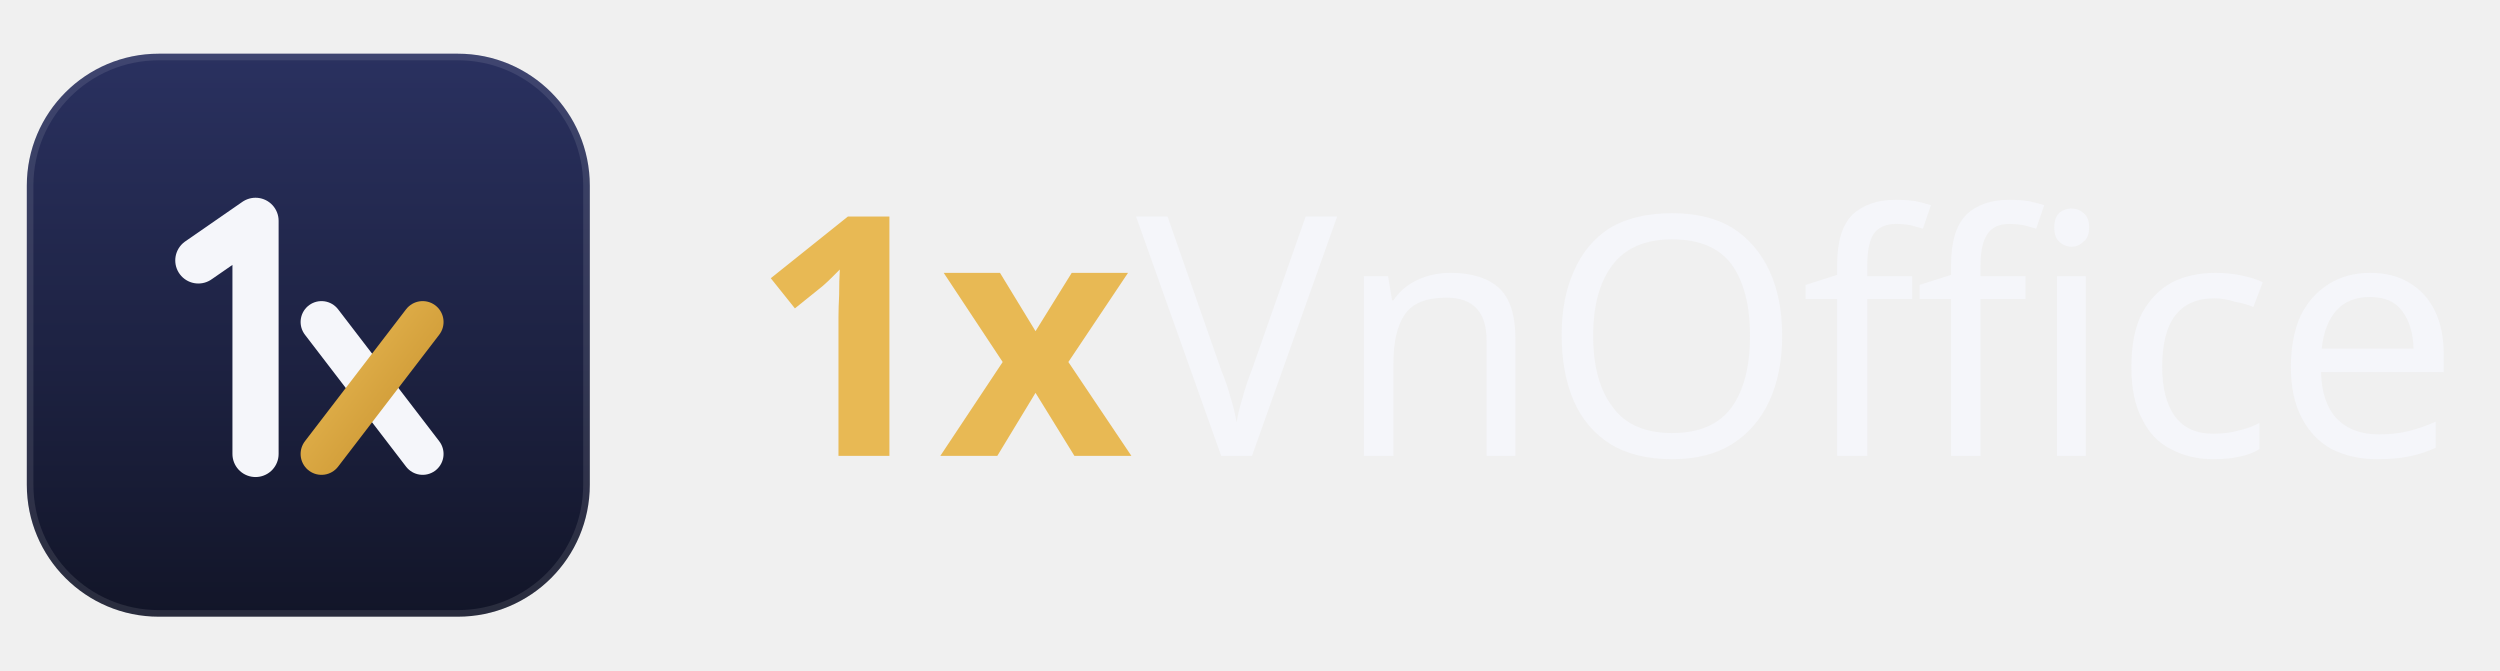
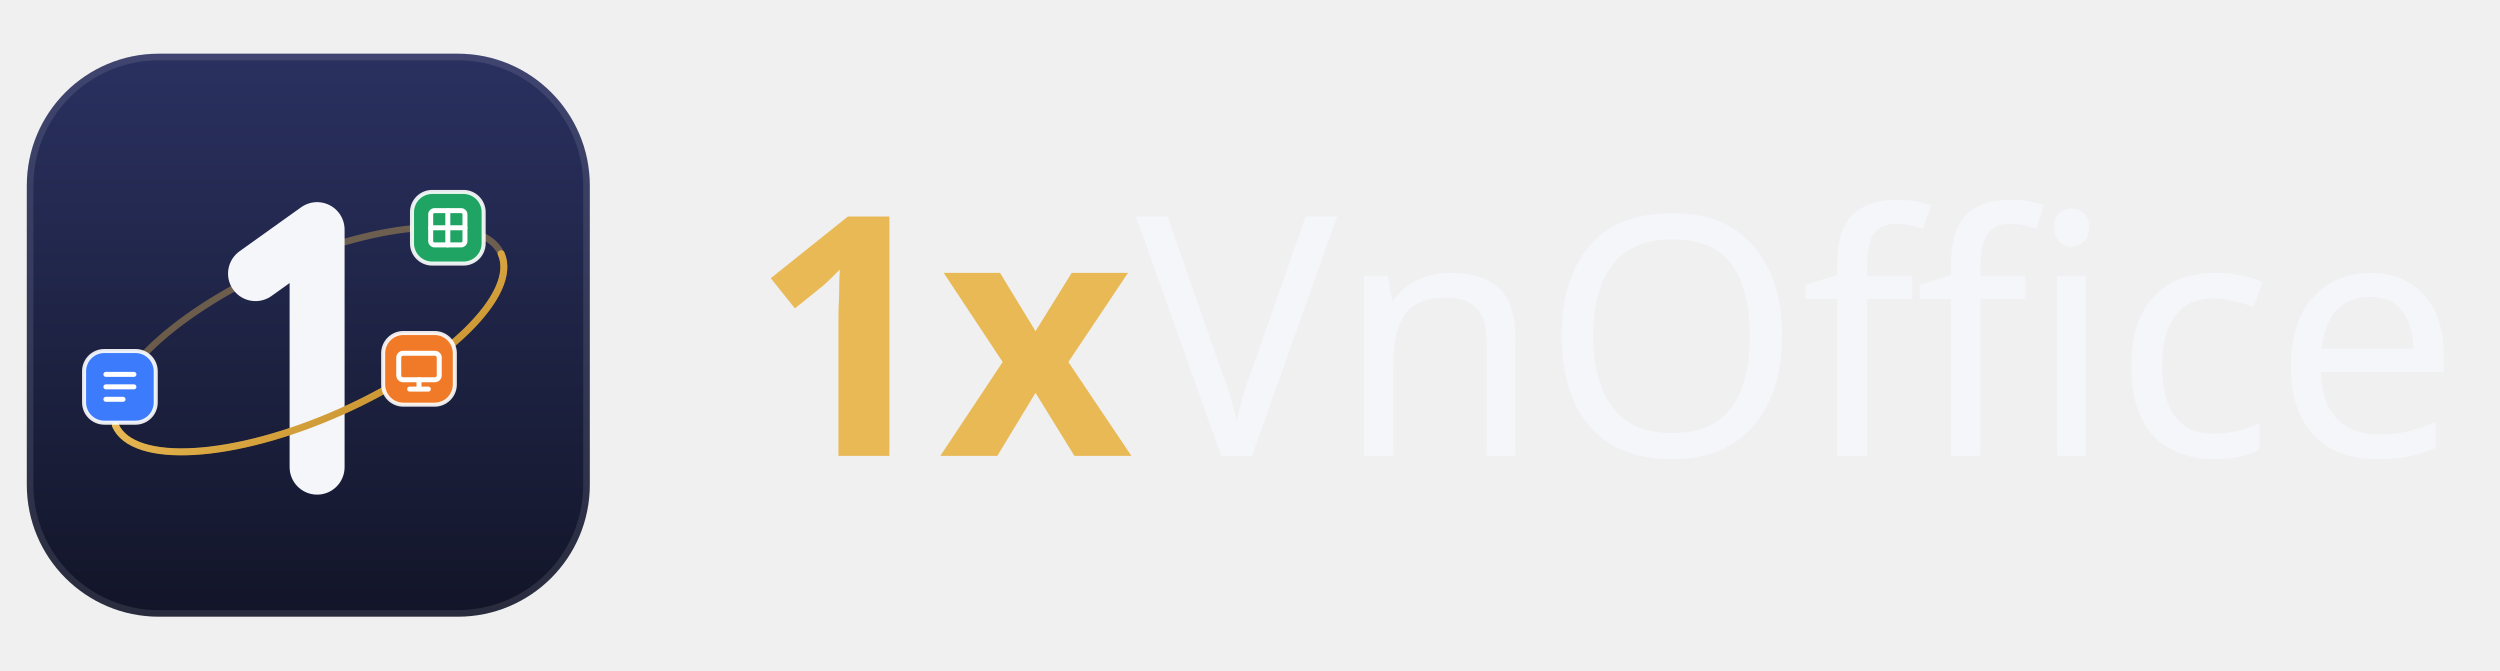
<svg xmlns="http://www.w3.org/2000/svg" viewBox="0 0 373.0 100.0" width="268.5" height="72.0">
  <defs>
    <linearGradient id="inkl" x1="0" y1="0" x2="0" y2="1">
      <stop offset="0" stop-color="#2A3160" />
      <stop offset="1" stop-color="#121528" />
    </linearGradient>
    <linearGradient id="goldl" x1="0" y1="0" x2="1" y2="1">
      <stop offset="0" stop-color="#E8B954" />
      <stop offset="1" stop-color="#C8922E" />
    </linearGradient>
  </defs>
  <g transform="translate(4.00 8.00) scale(0.32812)">
    <rect x="0" y="0" width="256" height="256" rx="60" fill="url(#inkl)" />
    <rect x="1.5" y="1.5" width="253" height="253" rx="58.5" fill="none" stroke="#FFFFFF" stroke-opacity="0.10" stroke-width="3" />
-     <g fill="none" stroke-linecap="round" stroke-linejoin="round">
-       <path d="M78 94 L104 76 L104 182" stroke="#F5F6FA" stroke-width="21" />
-       <path d="M134 122 L180 182" stroke="#F5F6FA" stroke-width="19" />
-       <path d="M180 122 L134 182" stroke="url(#goldl)" stroke-width="19" />
+     <ellipse cx="128" cy="130" rx="96" ry="36" transform="rotate(-24 128 130)" fill="none" stroke="#E8B954" stroke-opacity="0.38" stroke-width="3" />
+     <path d="M104 100 L132 80 L132 188" fill="none" stroke="#F5F6FA" stroke-width="25" stroke-linecap="round" stroke-linejoin="round" />
+     <path d="M32 130 A96 36 0 0 0 224 130" transform="rotate(-24 128 130)" fill="none" stroke="url(#goldl)" stroke-width="3.2" stroke-linecap="round" />
+     <g transform="translate(25.33 134.49) scale(1.4167)">
+       <rect x="0.5" y="0.5" width="23" height="23" rx="6.5" fill="#3D7BFD" stroke="#FFFFFF" stroke-opacity="0.9" stroke-width="1.3" />
+       <g fill="none" stroke="#FFFFFF" stroke-width="1.6" stroke-linecap="round" stroke-linejoin="round">
+         <path d="M7.5 8h9M7.5 12h9M7.5 16h5.5" />
+       </g>
+     </g>
+     <g transform="translate(174.44 62.15) scale(1.4167)">
+       <rect x="0.5" y="0.5" width="23" height="23" rx="6.5" fill="#1FA463" stroke="#FFFFFF" stroke-opacity="0.9" stroke-width="1.3" />
+       <g fill="none" stroke="#FFFFFF" stroke-width="1.6" stroke-linecap="round" stroke-linejoin="round">
+         <rect x="6.5" y="6.5" width="11" height="11" rx="1.2" />
+         <path d="M6.5 12h11M12 6.5v11" />
+       </g>
+     </g>
+     <g transform="translate(161.33 126.30) scale(1.4167)">
+       <rect x="0.5" y="0.5" width="23" height="23" rx="6.5" fill="#F07A28" stroke="#FFFFFF" stroke-opacity="0.9" stroke-width="1.3" />
+       <g fill="none" stroke="#FFFFFF" stroke-width="1.6" stroke-linecap="round" stroke-linejoin="round">
+         <rect x="5.5" y="7" width="13" height="8.5" rx="1.4" />
+         <path d="M12 15.5V18.5M9 18.5h6" />
+       </g>
    </g>
  </g>
  <path d="M132.7 68.0L125.1 68.0L125.1 47.3Q125.1 46.0 125.2 44.0Q125.2 41.8 125.3 40.2Q125.0 40.5 124.2 41.3Q123.4 42.1 122.7 42.7L118.6 46.0L115.0 41.5L126.5 32.3L132.7 32.3L132.7 68.0ZM149.6 54.0L140.8 40.7L149.2 40.7L154.5 49.4L159.9 40.7L168.3 40.7L159.4 54.0L168.8 68.0L160.3 68.0L154.5 58.6L148.8 68.0L140.3 68.0L149.6 54.0Z" fill="#E8B954" />
  <path d="M199.5 32.3L186.8 68.0L182.2 68.0L169.5 32.3L174.2 32.3L182.2 55.2Q183.1 57.4 183.6 59.3Q184.2 61.2 184.5 63.0Q184.8 61.2 185.4 59.3Q185.9 57.4 186.8 55.1L194.8 32.3L199.5 32.3ZM216.4 40.7Q221.2 40.7 223.7 43.0Q226.1 45.3 226.1 50.5L226.1 68.0L221.8 68.0L221.8 50.8Q221.8 44.4 215.8 44.4Q211.3 44.4 209.6 46.9Q207.9 49.4 207.9 54.1L207.9 68.0L203.5 68.0L203.5 41.2L207.1 41.2L207.7 44.8L207.9 44.8Q209.2 42.8 211.6 41.7Q213.8 40.7 216.4 40.7ZM265.9 50.1Q265.9 55.6 264.0 59.8Q262.1 63.9 258.5 66.2Q254.9 68.5 249.5 68.5Q243.9 68.5 240.2 66.2Q236.6 63.9 234.8 59.8Q233.0 55.6 233.0 50.0Q233.0 44.5 234.8 40.5Q236.6 36.3 240.2 34.0Q243.9 31.8 249.5 31.8Q254.9 31.8 258.5 34.0Q262.1 36.3 264.0 40.4Q265.9 44.5 265.9 50.1ZM237.7 50.1Q237.7 56.9 240.6 60.7Q243.4 64.6 249.5 64.6Q255.6 64.6 258.4 60.7Q261.1 56.9 261.1 50.1Q261.1 43.3 258.4 39.5Q255.6 35.7 249.5 35.7Q243.5 35.7 240.6 39.5Q237.7 43.3 237.7 50.1ZM285.3 44.6L278.6 44.6L278.6 68.0L274.1 68.0L274.1 44.6L269.4 44.6L269.4 42.5L274.1 41.0L274.1 39.5Q274.1 34.3 276.4 32.0Q278.8 29.8 282.8 29.8Q284.4 29.8 285.8 30.0Q287.1 30.3 288.1 30.6L286.9 34.1Q286.1 33.9 285.1 33.6Q284.0 33.4 282.9 33.4Q280.7 33.4 279.6 34.8Q278.6 36.3 278.6 39.5L278.6 41.2L285.3 41.2L285.3 44.6ZM302.2 44.6L295.5 44.6L295.5 68.0L291.1 68.0L291.1 44.6L286.4 44.6L286.4 42.5L291.1 41.0L291.1 39.5Q291.1 34.3 293.4 32.0Q295.7 29.8 299.8 29.8Q301.4 29.8 302.7 30.0Q304.0 30.3 305.0 30.6L303.8 34.1Q303.0 33.9 302.0 33.6Q300.9 33.4 299.8 33.4Q297.6 33.4 296.6 34.8Q295.5 36.3 295.5 39.5L295.5 41.2L302.2 41.2L302.2 44.6ZM309.1 31.1Q310.1 31.1 310.9 31.8Q311.7 32.5 311.7 33.9Q311.7 35.4 310.9 36.0Q310.1 36.8 309.1 36.8Q308.0 36.8 307.2 36.0Q306.5 35.4 306.5 33.9Q306.5 32.5 307.2 31.8Q308.0 31.1 309.1 31.1ZM311.2 41.2L311.2 68.0L306.9 68.0L306.9 41.2L311.2 41.2ZM330.2 68.5Q326.7 68.5 323.9 67.0Q321.1 65.6 319.6 62.5Q318.0 59.5 318.0 54.8Q318.0 49.8 319.6 46.7Q321.3 43.6 324.1 42.1Q326.9 40.7 330.6 40.7Q332.6 40.7 334.5 41.1Q336.4 41.5 337.6 42.1L336.2 45.8Q335.1 45.3 333.4 45.0Q331.9 44.5 330.4 44.5Q322.6 44.5 322.6 54.7Q322.6 59.5 324.5 62.1Q326.4 64.7 330.2 64.7Q332.4 64.7 334.1 64.2Q335.8 63.8 337.1 63.1L337.1 67.0Q335.8 67.8 334.2 68.1Q332.6 68.5 330.2 68.5ZM353.6 40.7Q357.1 40.7 359.5 42.2Q362.0 43.7 363.3 46.4Q364.6 49.1 364.6 52.8L364.6 55.5L346.3 55.5Q346.4 60.0 348.6 62.4Q350.9 64.8 354.9 64.8Q357.4 64.8 359.4 64.3Q361.4 63.8 363.4 62.9L363.4 66.8Q361.4 67.7 359.4 68.1Q357.4 68.5 354.6 68.5Q350.9 68.5 347.9 67.0Q345.0 65.4 343.4 62.3Q341.8 59.2 341.8 54.8Q341.8 50.4 343.2 47.2Q344.7 44.1 347.4 42.4Q350.1 40.7 353.6 40.7ZM353.6 44.3Q350.4 44.3 348.6 46.3Q346.8 48.3 346.4 52.0L360.1 52.0Q360.0 48.5 358.4 46.4Q356.9 44.3 353.6 44.3Z" fill="#F5F6FA" />
</svg>
